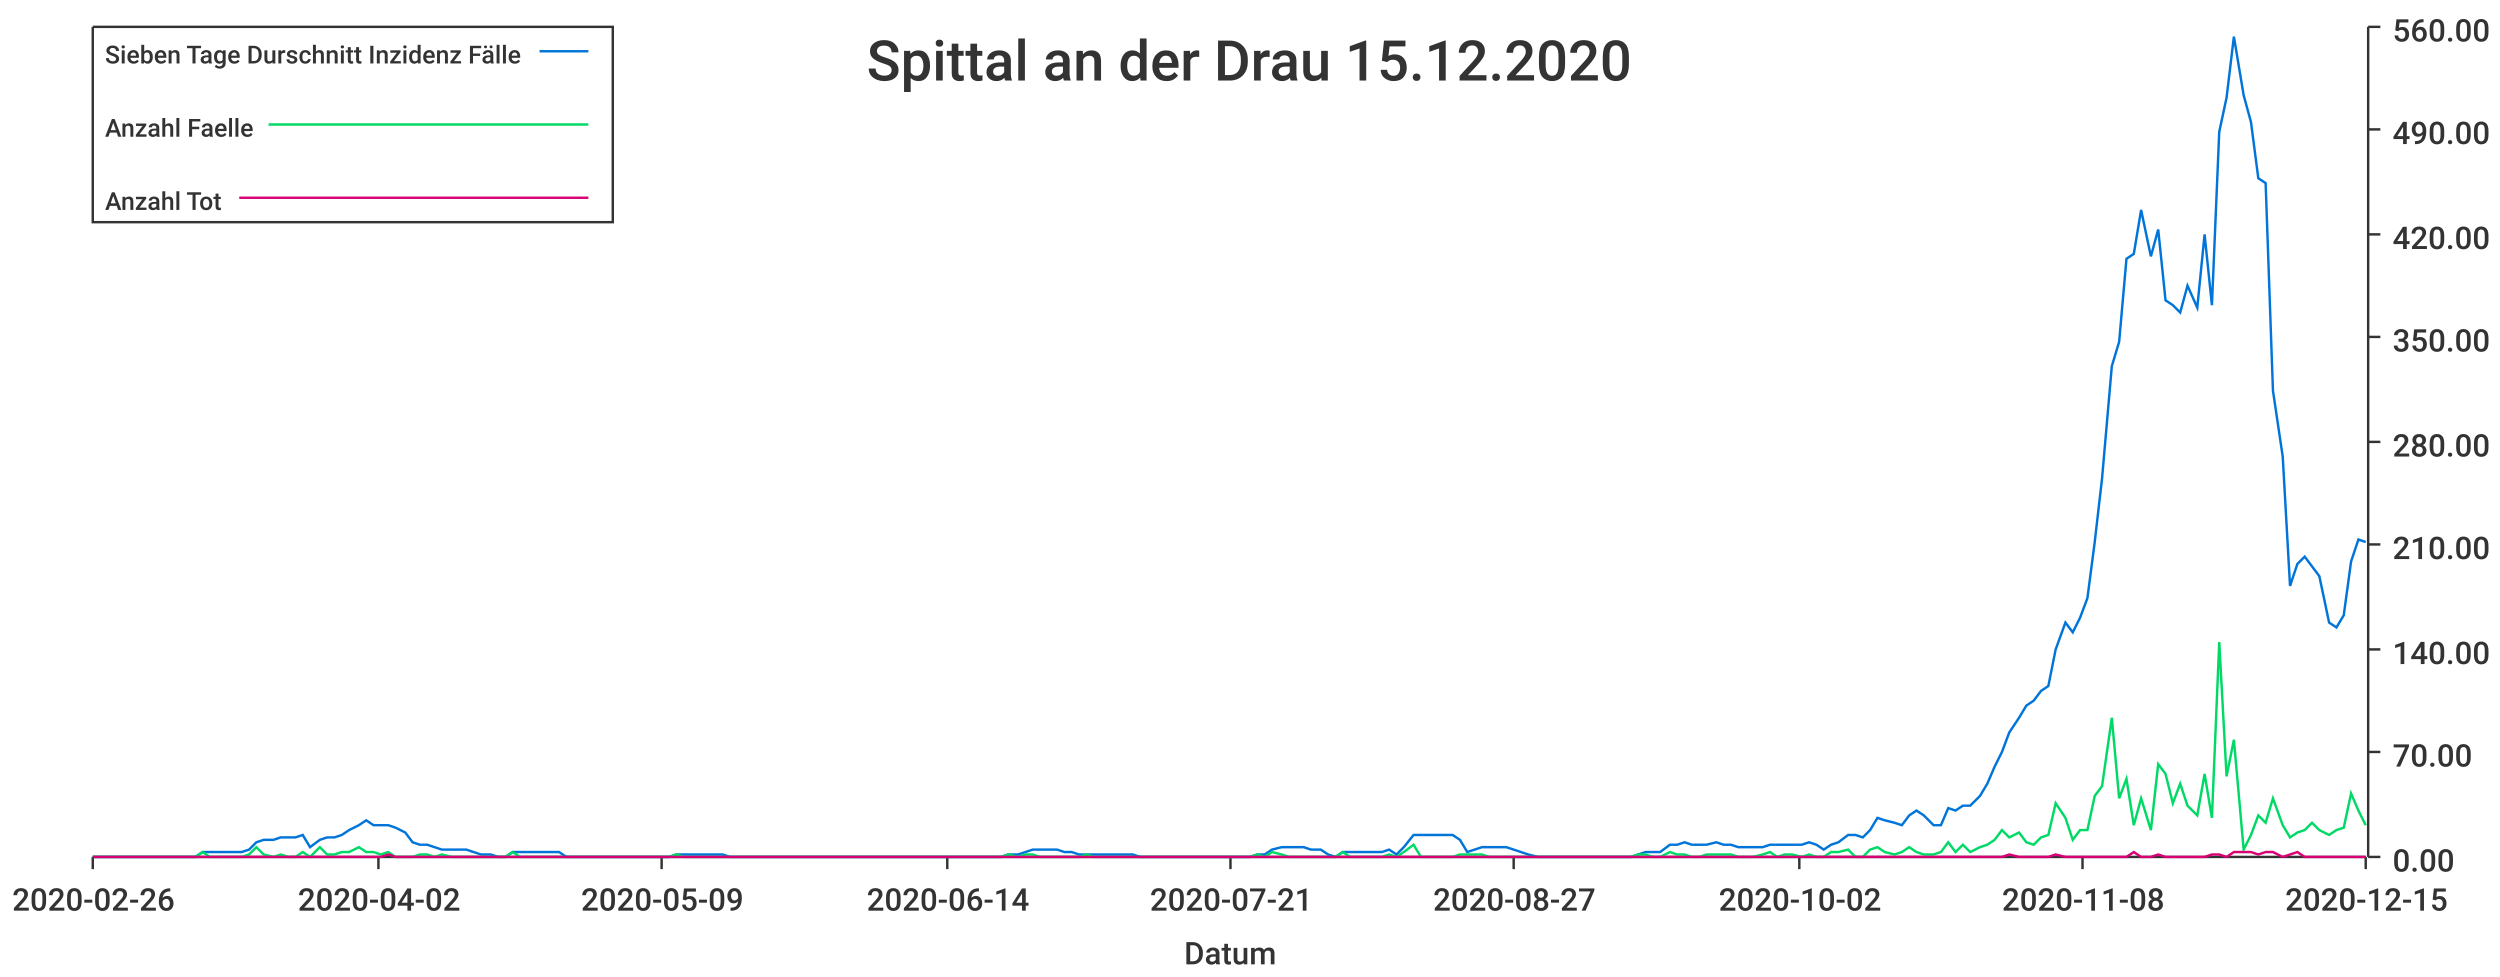
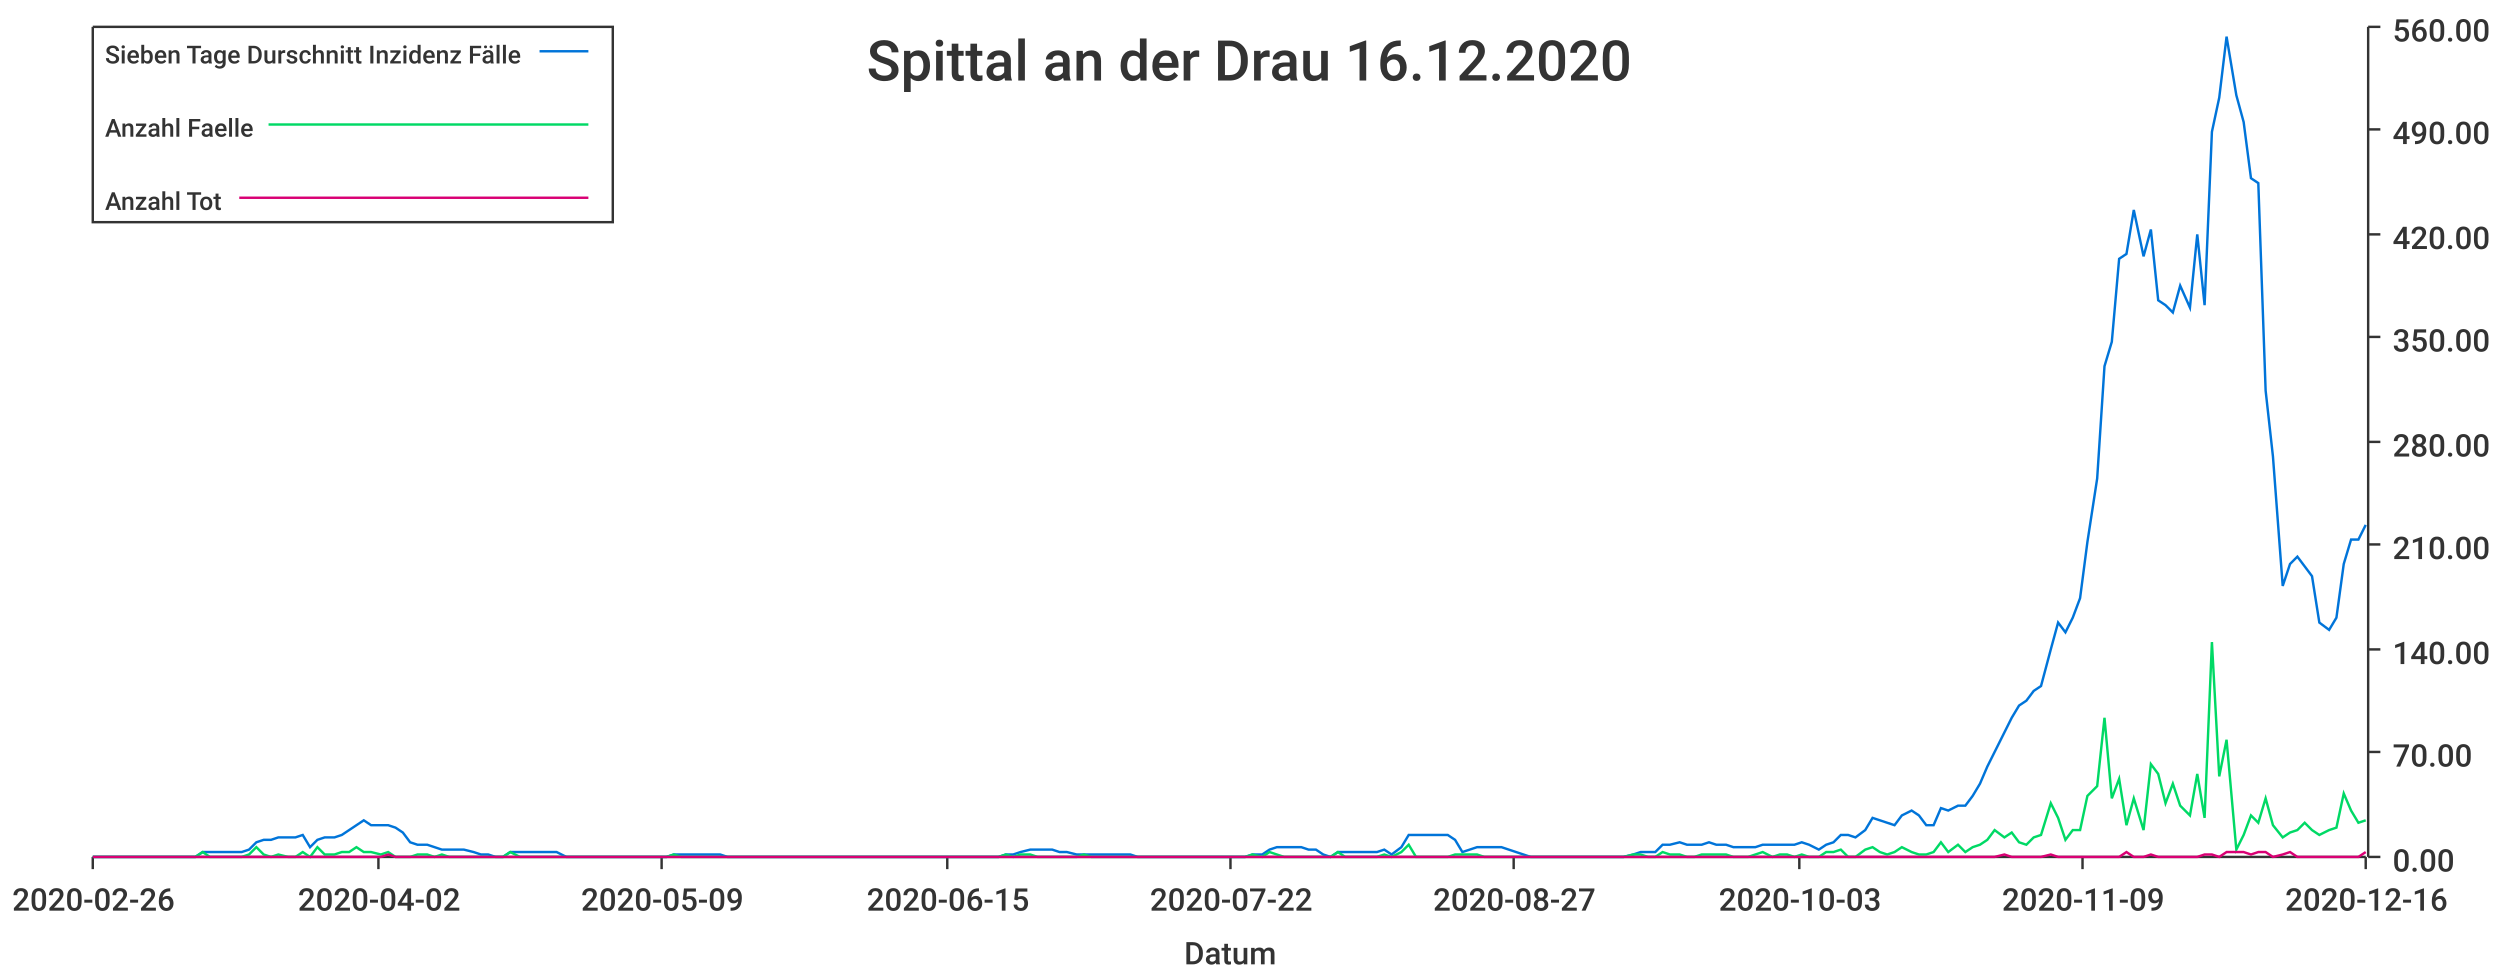
<svg xmlns="http://www.w3.org/2000/svg" width="1024" height="400">\n<path d="M 0 0 L 1024 0 L 1024 400 L 0 400 L 0 0" style="stroke-width:0;stroke:rgba(255,255,255,1.0);fill:rgba(255,255,255,1.0)" />
  <path d="M 38 11 L 969 11 L 969 351 L 38 351 L 38 11" style="stroke-width:0;stroke:rgba(255,255,255,1.0);fill:rgba(255,255,255,1.0)" />
  <path d="M 38 351 L 969 351" style="stroke-width:1;stroke:rgba(51,51,51,1.0);fill:none" />
  <path d="M 38 351 L 38 356" style="stroke-width:1;stroke:rgba(51,51,51,1.0);fill:none" />
  <text x="5" y="373" style="stroke-width:0;stroke:none;fill:rgba(51,51,51,1.0);font-size:12.8px;font-family:'Roboto Medium',sans-serif">2020-02-26</text>
  <path d="M 155 351 L 155 356" style="stroke-width:1;stroke:rgba(51,51,51,1.0);fill:none" />
  <text x="122" y="373" style="stroke-width:0;stroke:none;fill:rgba(51,51,51,1.0);font-size:12.8px;font-family:'Roboto Medium',sans-serif">2020-04-02</text>
  <path d="M 271 351 L 271 356" style="stroke-width:1;stroke:rgba(51,51,51,1.0);fill:none" />
  <text x="238" y="373" style="stroke-width:0;stroke:none;fill:rgba(51,51,51,1.0);font-size:12.8px;font-family:'Roboto Medium',sans-serif">2020-05-09</text>
  <path d="M 388 351 L 388 356" style="stroke-width:1;stroke:rgba(51,51,51,1.0);fill:none" />
-   <text x="355" y="373" style="stroke-width:0;stroke:none;fill:rgba(51,51,51,1.0);font-size:12.8px;font-family:'Roboto Medium',sans-serif">2020-06-14</text>
+   <text x="355" y="373" style="stroke-width:0;stroke:none;fill:rgba(51,51,51,1.0);font-size:12.8px;font-family:'Roboto Medium',sans-serif">2020-06-15</text>
  <path d="M 504 351 L 504 356" style="stroke-width:1;stroke:rgba(51,51,51,1.0);fill:none" />
-   <text x="471" y="373" style="stroke-width:0;stroke:none;fill:rgba(51,51,51,1.0);font-size:12.8px;font-family:'Roboto Medium',sans-serif">2020-07-21</text>
+   <text x="471" y="373" style="stroke-width:0;stroke:none;fill:rgba(51,51,51,1.0);font-size:12.8px;font-family:'Roboto Medium',sans-serif">2020-07-22</text>
  <path d="M 620 351 L 620 356" style="stroke-width:1;stroke:rgba(51,51,51,1.0);fill:none" />
  <text x="587" y="373" style="stroke-width:0;stroke:none;fill:rgba(51,51,51,1.0);font-size:12.8px;font-family:'Roboto Medium',sans-serif">2020-08-27</text>
  <path d="M 737 351 L 737 356" style="stroke-width:1;stroke:rgba(51,51,51,1.0);fill:none" />
-   <text x="704" y="373" style="stroke-width:0;stroke:none;fill:rgba(51,51,51,1.0);font-size:12.8px;font-family:'Roboto Medium',sans-serif">2020-10-02</text>
+   <text x="704" y="373" style="stroke-width:0;stroke:none;fill:rgba(51,51,51,1.0);font-size:12.8px;font-family:'Roboto Medium',sans-serif">2020-10-03</text>
  <path d="M 853 351 L 853 356" style="stroke-width:1;stroke:rgba(51,51,51,1.0);fill:none" />
-   <text x="820" y="373" style="stroke-width:0;stroke:none;fill:rgba(51,51,51,1.0);font-size:12.8px;font-family:'Roboto Medium',sans-serif">2020-11-08</text>
+   <text x="820" y="373" style="stroke-width:0;stroke:none;fill:rgba(51,51,51,1.0);font-size:12.8px;font-family:'Roboto Medium',sans-serif">2020-11-09</text>
  <path d="M 969 351 L 969 356" style="stroke-width:1;stroke:rgba(51,51,51,1.0);fill:none" />
-   <text x="936" y="373" style="stroke-width:0;stroke:none;fill:rgba(51,51,51,1.0);font-size:12.8px;font-family:'Roboto Medium',sans-serif">2020-12-15</text>
+   <text x="936" y="373" style="stroke-width:0;stroke:none;fill:rgba(51,51,51,1.0);font-size:12.8px;font-family:'Roboto Medium',sans-serif">2020-12-16</text>
  <text x="485" y="395" style="stroke-width:0;stroke:none;fill:rgba(51,51,51,1.0);font-size:12.8px;font-family:'Roboto Medium',sans-serif">Datum</text>
  <path d="M 970 351 L 970 11" style="stroke-width:1;stroke:rgba(51,51,51,1.0);fill:none" />
  <path d="M 970 351 L 975 351" style="stroke-width:1;stroke:rgba(51,51,51,1.0);fill:none" />
  <text x="980" y="357" style="stroke-width:0;stroke:none;fill:rgba(51,51,51,1.0);font-size:12.8px;font-family:'Roboto Medium',sans-serif">0.00</text>
  <path d="M 970 308 L 975 308" style="stroke-width:1;stroke:rgba(51,51,51,1.0);fill:none" />
  <text x="980" y="314" style="stroke-width:0;stroke:none;fill:rgba(51,51,51,1.0);font-size:12.8px;font-family:'Roboto Medium',sans-serif">70.00</text>
  <path d="M 970 266 L 975 266" style="stroke-width:1;stroke:rgba(51,51,51,1.0);fill:none" />
  <text x="980" y="272" style="stroke-width:0;stroke:none;fill:rgba(51,51,51,1.0);font-size:12.8px;font-family:'Roboto Medium',sans-serif">140.00</text>
  <path d="M 970 223 L 975 223" style="stroke-width:1;stroke:rgba(51,51,51,1.0);fill:none" />
  <text x="980" y="229" style="stroke-width:0;stroke:none;fill:rgba(51,51,51,1.0);font-size:12.8px;font-family:'Roboto Medium',sans-serif">210.00</text>
  <path d="M 970 181 L 975 181" style="stroke-width:1;stroke:rgba(51,51,51,1.0);fill:none" />
  <text x="980" y="187" style="stroke-width:0;stroke:none;fill:rgba(51,51,51,1.0);font-size:12.8px;font-family:'Roboto Medium',sans-serif">280.00</text>
  <path d="M 970 138 L 975 138" style="stroke-width:1;stroke:rgba(51,51,51,1.0);fill:none" />
  <text x="980" y="144" style="stroke-width:0;stroke:none;fill:rgba(51,51,51,1.0);font-size:12.8px;font-family:'Roboto Medium',sans-serif">350.00</text>
  <path d="M 970 96 L 975 96" style="stroke-width:1;stroke:rgba(51,51,51,1.0);fill:none" />
  <text x="980" y="102" style="stroke-width:0;stroke:none;fill:rgba(51,51,51,1.0);font-size:12.8px;font-family:'Roboto Medium',sans-serif">420.00</text>
  <path d="M 970 53 L 975 53" style="stroke-width:1;stroke:rgba(51,51,51,1.0);fill:none" />
  <text x="980" y="59" style="stroke-width:0;stroke:none;fill:rgba(51,51,51,1.0);font-size:12.8px;font-family:'Roboto Medium',sans-serif">490.00</text>
  <path d="M 970 11 L 975 11" style="stroke-width:1;stroke:rgba(51,51,51,1.0);fill:none" />
  <text x="980" y="17" style="stroke-width:0;stroke:none;fill:rgba(51,51,51,1.0);font-size:12.8px;font-family:'Roboto Medium',sans-serif">560.00</text>
-   <path d="M 38 351 L 42 351 L 45 351 L 48 351 L 51 351 L 54 351 L 58 351 L 61 351 L 64 351 L 67 351 L 70 351 L 73 351 L 77 351 L 80 351 L 83 349 L 86 349 L 89 349 L 93 349 L 96 349 L 99 349 L 102 348 L 105 345 L 108 344 L 112 344 L 115 343 L 118 343 L 121 343 L 124 342 L 127 347 L 131 344 L 134 343 L 137 343 L 140 342 L 143 340 L 147 338 L 150 336 L 153 338 L 156 338 L 159 338 L 162 339 L 166 341 L 169 345 L 172 346 L 175 346 L 178 347 L 181 348 L 185 348 L 188 348 L 191 348 L 194 349 L 197 350 L 201 350 L 204 351 L 207 351 L 210 349 L 213 349 L 216 349 L 220 349 L 223 349 L 226 349 L 229 349 L 232 351 L 236 351 L 239 351 L 242 351 L 245 351 L 248 351 L 251 351 L 255 351 L 258 351 L 261 351 L 264 351 L 267 351 L 270 351 L 274 351 L 277 350 L 280 350 L 283 350 L 286 350 L 290 350 L 293 350 L 296 350 L 299 351 L 302 351 L 305 351 L 309 351 L 312 351 L 315 351 L 318 351 L 321 351 L 324 351 L 328 351 L 331 351 L 334 351 L 337 351 L 340 351 L 344 351 L 347 351 L 350 351 L 353 351 L 356 351 L 359 351 L 363 351 L 366 351 L 369 351 L 372 351 L 375 351 L 378 351 L 382 351 L 385 351 L 388 351 L 391 351 L 394 351 L 398 351 L 401 351 L 404 351 L 407 351 L 410 351 L 413 350 L 417 350 L 420 349 L 423 348 L 426 348 L 429 348 L 433 348 L 436 349 L 439 349 L 442 350 L 445 350 L 448 350 L 452 350 L 455 350 L 458 350 L 461 350 L 464 350 L 467 351 L 471 351 L 474 351 L 477 351 L 480 351 L 483 351 L 487 351 L 490 351 L 493 351 L 496 351 L 499 351 L 502 351 L 506 351 L 509 351 L 512 351 L 515 350 L 518 350 L 521 348 L 525 347 L 528 347 L 531 347 L 534 347 L 537 348 L 541 348 L 544 350 L 547 351 L 550 349 L 553 349 L 556 349 L 560 349 L 563 349 L 566 349 L 569 348 L 572 350 L 575 347 L 579 342 L 582 342 L 585 342 L 588 342 L 591 342 L 595 342 L 598 344 L 601 349 L 604 348 L 607 347 L 610 347 L 614 347 L 617 347 L 620 348 L 623 349 L 626 350 L 630 351 L 633 351 L 636 351 L 639 351 L 642 351 L 645 351 L 649 351 L 652 351 L 655 351 L 658 351 L 661 351 L 664 351 L 668 351 L 671 350 L 674 349 L 677 349 L 680 349 L 684 346 L 687 346 L 690 345 L 693 346 L 696 346 L 699 346 L 703 345 L 706 346 L 709 346 L 712 347 L 715 347 L 718 347 L 722 347 L 725 346 L 728 346 L 731 346 L 734 346 L 738 346 L 741 345 L 744 346 L 747 348 L 750 346 L 753 345 L 757 342 L 760 342 L 763 343 L 766 340 L 769 335 L 772 336 L 776 337 L 779 338 L 782 334 L 785 332 L 788 334 L 792 338 L 795 338 L 798 331 L 801 332 L 804 330 L 807 330 L 811 326 L 814 321 L 817 314 L 820 308 L 823 300 L 827 294 L 830 289 L 833 287 L 836 283 L 839 281 L 842 266 L 846 255 L 849 259 L 852 253 L 855 245 L 858 222 L 861 196 L 865 150 L 868 140 L 871 106 L 874 104 L 877 86 L 881 105 L 884 94 L 887 123 L 890 125 L 893 128 L 896 117 L 900 126 L 903 96 L 906 125 L 909 54 L 912 40 L 915 15 L 919 39 L 922 50 L 925 73 L 928 75 L 931 160 L 935 187 L 938 240 L 941 231 L 944 228 L 947 232 L 950 236 L 954 255 L 957 257 L 960 252 L 963 230 L 966 221 L 969 222" style="stroke-width:1;stroke:rgba(0,116,217,1.0);fill:none" />
-   <path d="M 38 351 L 42 351 L 45 351 L 48 351 L 51 351 L 54 351 L 58 351 L 61 351 L 64 351 L 67 351 L 70 351 L 73 351 L 77 351 L 80 351 L 83 349 L 86 351 L 89 351 L 93 351 L 96 351 L 99 351 L 102 350 L 105 347 L 108 350 L 112 351 L 115 350 L 118 351 L 121 351 L 124 349 L 127 351 L 131 347 L 134 350 L 137 350 L 140 349 L 143 349 L 147 347 L 150 349 L 153 349 L 156 350 L 159 349 L 162 351 L 166 351 L 169 351 L 172 350 L 175 350 L 178 351 L 181 350 L 185 351 L 188 351 L 191 351 L 194 351 L 197 351 L 201 351 L 204 351 L 207 351 L 210 349 L 213 351 L 216 351 L 220 351 L 223 351 L 226 351 L 229 351 L 232 351 L 236 351 L 239 351 L 242 351 L 245 351 L 248 351 L 251 351 L 255 351 L 258 351 L 261 351 L 264 351 L 267 351 L 270 351 L 274 351 L 277 350 L 280 351 L 283 351 L 286 351 L 290 351 L 293 351 L 296 351 L 299 351 L 302 351 L 305 351 L 309 351 L 312 351 L 315 351 L 318 351 L 321 351 L 324 351 L 328 351 L 331 351 L 334 351 L 337 351 L 340 351 L 344 351 L 347 351 L 350 351 L 353 351 L 356 351 L 359 351 L 363 351 L 366 351 L 369 351 L 372 351 L 375 351 L 378 351 L 382 351 L 385 351 L 388 351 L 391 351 L 394 351 L 398 351 L 401 351 L 404 351 L 407 351 L 410 351 L 413 350 L 417 351 L 420 350 L 423 350 L 426 351 L 429 351 L 433 351 L 436 351 L 439 351 L 442 351 L 445 350 L 448 351 L 452 351 L 455 351 L 458 351 L 461 351 L 464 351 L 467 351 L 471 351 L 474 351 L 477 351 L 480 351 L 483 351 L 487 351 L 490 351 L 493 351 L 496 351 L 499 351 L 502 351 L 506 351 L 509 351 L 512 351 L 515 350 L 518 351 L 521 349 L 525 350 L 528 351 L 531 351 L 534 351 L 537 351 L 541 351 L 544 351 L 547 351 L 550 349 L 553 351 L 556 351 L 560 351 L 563 351 L 566 351 L 569 350 L 572 351 L 575 349 L 579 346 L 582 351 L 585 351 L 588 351 L 591 351 L 595 351 L 598 350 L 601 350 L 604 350 L 607 350 L 610 351 L 614 351 L 617 351 L 620 351 L 623 351 L 626 351 L 630 351 L 633 351 L 636 351 L 639 351 L 642 351 L 645 351 L 649 351 L 652 351 L 655 351 L 658 351 L 661 351 L 664 351 L 668 351 L 671 350 L 674 350 L 677 351 L 680 351 L 684 349 L 687 350 L 690 350 L 693 351 L 696 351 L 699 350 L 703 350 L 706 350 L 709 350 L 712 351 L 715 351 L 718 351 L 722 350 L 725 349 L 728 351 L 731 350 L 734 350 L 738 351 L 741 350 L 744 351 L 747 351 L 750 349 L 753 349 L 757 348 L 760 351 L 763 351 L 766 348 L 769 347 L 772 349 L 776 350 L 779 349 L 782 347 L 785 349 L 788 350 L 792 350 L 795 349 L 798 345 L 801 349 L 804 346 L 807 349 L 811 347 L 814 346 L 817 344 L 820 340 L 823 343 L 827 341 L 830 345 L 833 346 L 836 343 L 839 342 L 842 329 L 846 335 L 849 344 L 852 340 L 855 340 L 858 326 L 861 322 L 865 294 L 868 327 L 871 319 L 874 338 L 877 327 L 881 340 L 884 313 L 887 317 L 890 329 L 893 321 L 896 330 L 900 334 L 903 317 L 906 335 L 909 263 L 912 318 L 915 303 L 919 348 L 922 342 L 925 334 L 928 337 L 931 327 L 935 338 L 938 343 L 941 341 L 944 340 L 947 337 L 950 340 L 954 342 L 957 340 L 960 339 L 963 325 L 966 332 L 969 338" style="stroke-width:1;stroke:rgba(0,217,101,1.0);fill:none" />
-   <path d="M 38 351 L 42 351 L 45 351 L 48 351 L 51 351 L 54 351 L 58 351 L 61 351 L 64 351 L 67 351 L 70 351 L 73 351 L 77 351 L 80 351 L 83 351 L 86 351 L 89 351 L 93 351 L 96 351 L 99 351 L 102 351 L 105 351 L 108 351 L 112 351 L 115 351 L 118 351 L 121 351 L 124 351 L 127 351 L 131 351 L 134 351 L 137 351 L 140 351 L 143 351 L 147 351 L 150 351 L 153 351 L 156 351 L 159 350 L 162 351 L 166 351 L 169 351 L 172 351 L 175 351 L 178 351 L 181 351 L 185 351 L 188 351 L 191 351 L 194 351 L 197 351 L 201 351 L 204 351 L 207 351 L 210 351 L 213 351 L 216 351 L 220 351 L 223 351 L 226 351 L 229 351 L 232 351 L 236 351 L 239 351 L 242 351 L 245 351 L 248 351 L 251 351 L 255 351 L 258 351 L 261 351 L 264 351 L 267 351 L 270 351 L 274 351 L 277 351 L 280 351 L 283 351 L 286 351 L 290 351 L 293 351 L 296 351 L 299 351 L 302 351 L 305 351 L 309 351 L 312 351 L 315 351 L 318 351 L 321 351 L 324 351 L 328 351 L 331 351 L 334 351 L 337 351 L 340 351 L 344 351 L 347 351 L 350 351 L 353 351 L 356 351 L 359 351 L 363 351 L 366 351 L 369 351 L 372 351 L 375 351 L 378 351 L 382 351 L 385 351 L 388 351 L 391 351 L 394 351 L 398 351 L 401 351 L 404 351 L 407 351 L 410 351 L 413 351 L 417 351 L 420 351 L 423 351 L 426 351 L 429 351 L 433 351 L 436 351 L 439 351 L 442 351 L 445 351 L 448 351 L 452 351 L 455 351 L 458 351 L 461 351 L 464 351 L 467 351 L 471 351 L 474 351 L 477 351 L 480 351 L 483 351 L 487 351 L 490 351 L 493 351 L 496 351 L 499 351 L 502 351 L 506 351 L 509 351 L 512 351 L 515 351 L 518 351 L 521 351 L 525 351 L 528 351 L 531 351 L 534 351 L 537 351 L 541 351 L 544 351 L 547 351 L 550 351 L 553 351 L 556 351 L 560 351 L 563 351 L 566 351 L 569 351 L 572 351 L 575 351 L 579 351 L 582 351 L 585 351 L 588 351 L 591 351 L 595 351 L 598 351 L 601 351 L 604 351 L 607 351 L 610 351 L 614 351 L 617 351 L 620 351 L 623 351 L 626 351 L 630 351 L 633 351 L 636 351 L 639 351 L 642 351 L 645 351 L 649 351 L 652 351 L 655 351 L 658 351 L 661 351 L 664 351 L 668 351 L 671 351 L 674 351 L 677 351 L 680 351 L 684 351 L 687 351 L 690 351 L 693 351 L 696 351 L 699 351 L 703 351 L 706 351 L 709 351 L 712 351 L 715 351 L 718 351 L 722 351 L 725 351 L 728 351 L 731 351 L 734 351 L 738 351 L 741 351 L 744 351 L 747 351 L 750 351 L 753 351 L 757 351 L 760 351 L 763 351 L 766 351 L 769 351 L 772 351 L 776 351 L 779 351 L 782 351 L 785 351 L 788 351 L 792 351 L 795 351 L 798 351 L 801 351 L 804 351 L 807 351 L 811 351 L 814 351 L 817 351 L 820 351 L 823 350 L 827 351 L 830 351 L 833 351 L 836 351 L 839 351 L 842 350 L 846 351 L 849 351 L 852 351 L 855 351 L 858 351 L 861 351 L 865 351 L 868 351 L 871 351 L 874 349 L 877 351 L 881 351 L 884 350 L 887 351 L 890 351 L 893 351 L 896 351 L 900 351 L 903 351 L 906 350 L 909 350 L 912 351 L 915 349 L 919 349 L 922 349 L 925 350 L 928 349 L 931 349 L 935 351 L 938 350 L 941 349 L 944 351 L 947 351 L 950 351 L 954 351 L 957 351 L 960 351 L 963 351 L 966 351 L 969 351" style="stroke-width:1;stroke:rgba(217,0,116,1.0);fill:none" />
-   <text x="355" y="33" style="stroke-width:0;stroke:none;fill:rgba(51,51,51,1.0);font-size:23.0px;font-family:'Roboto Medium',sans-serif">Spittal an der Drau 15.12.2020</text>
+   <path d="M 38 351 L 42 351 L 45 351 L 48 351 L 51 351 L 54 351 L 57 351 L 61 351 L 64 351 L 67 351 L 70 351 L 73 351 L 76 351 L 80 351 L 83 349 L 86 349 L 89 349 L 92 349 L 95 349 L 99 349 L 102 348 L 105 345 L 108 344 L 111 344 L 114 343 L 118 343 L 121 343 L 124 342 L 127 347 L 130 344 L 133 343 L 137 343 L 140 342 L 143 340 L 146 338 L 149 336 L 152 338 L 156 338 L 159 338 L 162 339 L 165 341 L 168 345 L 171 346 L 175 346 L 178 347 L 181 348 L 184 348 L 187 348 L 190 348 L 194 349 L 197 350 L 200 350 L 203 351 L 206 351 L 209 349 L 213 349 L 216 349 L 219 349 L 222 349 L 225 349 L 228 349 L 232 351 L 235 351 L 238 351 L 241 351 L 244 351 L 247 351 L 251 351 L 254 351 L 257 351 L 260 351 L 263 351 L 266 351 L 270 351 L 273 351 L 276 350 L 279 350 L 282 350 L 286 350 L 289 350 L 292 350 L 295 350 L 298 351 L 301 351 L 304 351 L 308 351 L 311 351 L 314 351 L 317 351 L 320 351 L 323 351 L 327 351 L 330 351 L 333 351 L 336 351 L 339 351 L 342 351 L 346 351 L 349 351 L 352 351 L 355 351 L 358 351 L 361 351 L 365 351 L 368 351 L 371 351 L 374 351 L 377 351 L 380 351 L 384 351 L 387 351 L 390 351 L 393 351 L 396 351 L 399 351 L 403 351 L 406 351 L 409 351 L 412 350 L 415 350 L 418 349 L 422 348 L 425 348 L 428 348 L 431 348 L 434 349 L 437 349 L 441 350 L 444 350 L 447 350 L 450 350 L 453 350 L 456 350 L 460 350 L 463 350 L 466 351 L 469 351 L 472 351 L 475 351 L 479 351 L 482 351 L 485 351 L 488 351 L 491 351 L 494 351 L 498 351 L 501 351 L 504 351 L 507 351 L 510 351 L 513 350 L 517 350 L 520 348 L 523 347 L 526 347 L 529 347 L 533 347 L 536 348 L 539 348 L 542 350 L 545 351 L 548 349 L 551 349 L 555 349 L 558 349 L 561 349 L 564 349 L 567 348 L 570 350 L 574 347 L 577 342 L 580 342 L 583 342 L 586 342 L 589 342 L 593 342 L 596 344 L 599 349 L 602 348 L 605 347 L 608 347 L 612 347 L 615 347 L 618 348 L 621 349 L 624 350 L 627 351 L 631 351 L 634 351 L 637 351 L 640 351 L 643 351 L 646 351 L 650 351 L 653 351 L 656 351 L 659 351 L 662 351 L 665 351 L 669 350 L 672 349 L 675 349 L 678 349 L 681 346 L 684 346 L 688 345 L 691 346 L 694 346 L 697 346 L 700 345 L 703 346 L 707 346 L 710 347 L 713 347 L 716 347 L 719 347 L 722 346 L 726 346 L 729 346 L 732 346 L 735 346 L 738 345 L 741 346 L 745 348 L 748 346 L 751 345 L 754 342 L 757 342 L 760 343 L 764 340 L 767 335 L 770 336 L 773 337 L 776 338 L 779 334 L 783 332 L 786 334 L 789 338 L 792 338 L 795 331 L 798 332 L 802 330 L 805 330 L 808 326 L 811 321 L 814 314 L 817 308 L 821 300 L 824 294 L 827 289 L 830 287 L 833 283 L 836 281 L 840 266 L 843 255 L 846 259 L 849 253 L 852 245 L 855 222 L 859 196 L 862 150 L 865 140 L 868 106 L 871 104 L 874 86 L 878 105 L 881 94 L 884 123 L 887 125 L 890 128 L 893 117 L 897 126 L 900 96 L 903 125 L 906 54 L 909 40 L 912 15 L 916 39 L 919 50 L 922 73 L 925 75 L 928 160 L 931 187 L 935 240 L 938 231 L 941 228 L 944 232 L 947 236 L 950 255 L 954 258 L 957 253 L 960 231 L 963 221 L 966 221 L 969 215" style="stroke-width:1;stroke:rgba(0,116,217,1.0);fill:none" />
+   <path d="M 38 351 L 42 351 L 45 351 L 48 351 L 51 351 L 54 351 L 57 351 L 61 351 L 64 351 L 67 351 L 70 351 L 73 351 L 76 351 L 80 351 L 83 349 L 86 351 L 89 351 L 92 351 L 95 351 L 99 351 L 102 350 L 105 347 L 108 350 L 111 351 L 114 350 L 118 351 L 121 351 L 124 349 L 127 351 L 130 347 L 133 350 L 137 350 L 140 349 L 143 349 L 146 347 L 149 349 L 152 349 L 156 350 L 159 349 L 162 351 L 165 351 L 168 351 L 171 350 L 175 350 L 178 351 L 181 350 L 184 351 L 187 351 L 190 351 L 194 351 L 197 351 L 200 351 L 203 351 L 206 351 L 209 349 L 213 351 L 216 351 L 219 351 L 222 351 L 225 351 L 228 351 L 232 351 L 235 351 L 238 351 L 241 351 L 244 351 L 247 351 L 251 351 L 254 351 L 257 351 L 260 351 L 263 351 L 266 351 L 270 351 L 273 351 L 276 350 L 279 351 L 282 351 L 286 351 L 289 351 L 292 351 L 295 351 L 298 351 L 301 351 L 304 351 L 308 351 L 311 351 L 314 351 L 317 351 L 320 351 L 323 351 L 327 351 L 330 351 L 333 351 L 336 351 L 339 351 L 342 351 L 346 351 L 349 351 L 352 351 L 355 351 L 358 351 L 361 351 L 365 351 L 368 351 L 371 351 L 374 351 L 377 351 L 380 351 L 384 351 L 387 351 L 390 351 L 393 351 L 396 351 L 399 351 L 403 351 L 406 351 L 409 351 L 412 350 L 415 351 L 418 350 L 422 350 L 425 351 L 428 351 L 431 351 L 434 351 L 437 351 L 441 351 L 444 350 L 447 351 L 450 351 L 453 351 L 456 351 L 460 351 L 463 351 L 466 351 L 469 351 L 472 351 L 475 351 L 479 351 L 482 351 L 485 351 L 488 351 L 491 351 L 494 351 L 498 351 L 501 351 L 504 351 L 507 351 L 510 351 L 513 350 L 517 351 L 520 349 L 523 350 L 526 351 L 529 351 L 533 351 L 536 351 L 539 351 L 542 351 L 545 351 L 548 349 L 551 351 L 555 351 L 558 351 L 561 351 L 564 351 L 567 350 L 570 351 L 574 349 L 577 346 L 580 351 L 583 351 L 586 351 L 589 351 L 593 351 L 596 350 L 599 350 L 602 350 L 605 350 L 608 351 L 612 351 L 615 351 L 618 351 L 621 351 L 624 351 L 627 351 L 631 351 L 634 351 L 637 351 L 640 351 L 643 351 L 646 351 L 650 351 L 653 351 L 656 351 L 659 351 L 662 351 L 665 351 L 669 350 L 672 350 L 675 351 L 678 351 L 681 349 L 684 350 L 688 350 L 691 351 L 694 351 L 697 350 L 700 350 L 703 350 L 707 350 L 710 351 L 713 351 L 716 351 L 719 350 L 722 349 L 726 351 L 729 350 L 732 350 L 735 351 L 738 350 L 741 351 L 745 351 L 748 349 L 751 349 L 754 348 L 757 351 L 760 351 L 764 348 L 767 347 L 770 349 L 773 350 L 776 349 L 779 347 L 783 349 L 786 350 L 789 350 L 792 349 L 795 345 L 798 349 L 802 346 L 805 349 L 808 347 L 811 346 L 814 344 L 817 340 L 821 343 L 824 341 L 827 345 L 830 346 L 833 343 L 836 342 L 840 329 L 843 335 L 846 344 L 849 340 L 852 340 L 855 326 L 859 322 L 862 294 L 865 327 L 868 319 L 871 338 L 874 327 L 878 340 L 881 313 L 884 317 L 887 329 L 890 321 L 893 330 L 897 334 L 900 317 L 903 335 L 906 263 L 909 318 L 912 303 L 916 348 L 919 342 L 922 334 L 925 337 L 928 327 L 931 338 L 935 343 L 938 341 L 941 340 L 944 337 L 947 340 L 950 342 L 954 340 L 957 339 L 960 325 L 963 332 L 966 337 L 969 336" style="stroke-width:1;stroke:rgba(0,217,101,1.0);fill:none" />
+   <path d="M 38 351 L 42 351 L 45 351 L 48 351 L 51 351 L 54 351 L 57 351 L 61 351 L 64 351 L 67 351 L 70 351 L 73 351 L 76 351 L 80 351 L 83 351 L 86 351 L 89 351 L 92 351 L 95 351 L 99 351 L 102 351 L 105 351 L 108 351 L 111 351 L 114 351 L 118 351 L 121 351 L 124 351 L 127 351 L 130 351 L 133 351 L 137 351 L 140 351 L 143 351 L 146 351 L 149 351 L 152 351 L 156 351 L 159 350 L 162 351 L 165 351 L 168 351 L 171 351 L 175 351 L 178 351 L 181 351 L 184 351 L 187 351 L 190 351 L 194 351 L 197 351 L 200 351 L 203 351 L 206 351 L 209 351 L 213 351 L 216 351 L 219 351 L 222 351 L 225 351 L 228 351 L 232 351 L 235 351 L 238 351 L 241 351 L 244 351 L 247 351 L 251 351 L 254 351 L 257 351 L 260 351 L 263 351 L 266 351 L 270 351 L 273 351 L 276 351 L 279 351 L 282 351 L 286 351 L 289 351 L 292 351 L 295 351 L 298 351 L 301 351 L 304 351 L 308 351 L 311 351 L 314 351 L 317 351 L 320 351 L 323 351 L 327 351 L 330 351 L 333 351 L 336 351 L 339 351 L 342 351 L 346 351 L 349 351 L 352 351 L 355 351 L 358 351 L 361 351 L 365 351 L 368 351 L 371 351 L 374 351 L 377 351 L 380 351 L 384 351 L 387 351 L 390 351 L 393 351 L 396 351 L 399 351 L 403 351 L 406 351 L 409 351 L 412 351 L 415 351 L 418 351 L 422 351 L 425 351 L 428 351 L 431 351 L 434 351 L 437 351 L 441 351 L 444 351 L 447 351 L 450 351 L 453 351 L 456 351 L 460 351 L 463 351 L 466 351 L 469 351 L 472 351 L 475 351 L 479 351 L 482 351 L 485 351 L 488 351 L 491 351 L 494 351 L 498 351 L 501 351 L 504 351 L 507 351 L 510 351 L 513 351 L 517 351 L 520 351 L 523 351 L 526 351 L 529 351 L 533 351 L 536 351 L 539 351 L 542 351 L 545 351 L 548 351 L 551 351 L 555 351 L 558 351 L 561 351 L 564 351 L 567 351 L 570 351 L 574 351 L 577 351 L 580 351 L 583 351 L 586 351 L 589 351 L 593 351 L 596 351 L 599 351 L 602 351 L 605 351 L 608 351 L 612 351 L 615 351 L 618 351 L 621 351 L 624 351 L 627 351 L 631 351 L 634 351 L 637 351 L 640 351 L 643 351 L 646 351 L 650 351 L 653 351 L 656 351 L 659 351 L 662 351 L 665 351 L 669 351 L 672 351 L 675 351 L 678 351 L 681 351 L 684 351 L 688 351 L 691 351 L 694 351 L 697 351 L 700 351 L 703 351 L 707 351 L 710 351 L 713 351 L 716 351 L 719 351 L 722 351 L 726 351 L 729 351 L 732 351 L 735 351 L 738 351 L 741 351 L 745 351 L 748 351 L 751 351 L 754 351 L 757 351 L 760 351 L 764 351 L 767 351 L 770 351 L 773 351 L 776 351 L 779 351 L 783 351 L 786 351 L 789 351 L 792 351 L 795 351 L 798 351 L 802 351 L 805 351 L 808 351 L 811 351 L 814 351 L 817 351 L 821 350 L 824 351 L 827 351 L 830 351 L 833 351 L 836 351 L 840 350 L 843 351 L 846 351 L 849 351 L 852 351 L 855 351 L 859 351 L 862 351 L 865 351 L 868 351 L 871 349 L 874 351 L 878 351 L 881 350 L 884 351 L 887 351 L 890 351 L 893 351 L 897 351 L 900 351 L 903 350 L 906 350 L 909 351 L 912 349 L 916 349 L 919 349 L 922 350 L 925 349 L 928 349 L 931 351 L 935 350 L 938 349 L 941 351 L 944 351 L 947 351 L 950 351 L 954 351 L 957 351 L 960 351 L 963 351 L 966 351 L 969 349" style="stroke-width:1;stroke:rgba(217,0,116,1.0);fill:none" />
+   <text x="355" y="33" style="stroke-width:0;stroke:none;fill:rgba(51,51,51,1.0);font-size:23.0px;font-family:'Roboto Medium',sans-serif">Spittal an der Drau 16.12.2020</text>
  <path d="M 38 11 L 251 11 L 251 91 L 38 91 L 38 11" style="stroke-width:1;stroke:rgba(51,51,51,1.0);fill:rgba(255,255,255,1.0)" />
  <text x="43" y="26" style="stroke-width:0;stroke:none;fill:rgba(51,51,51,1.0);font-size:10.2px;font-family:'Roboto Medium',sans-serif">Sieben Tage Durschnitt Inzidenz Fälle</text>
  <path d="M 221 21 L 241 21" style="stroke-width:1;stroke:rgba(0,116,217,1.0);fill:none" />
  <text x="43" y="56" style="stroke-width:0;stroke:none;fill:rgba(51,51,51,1.0);font-size:10.2px;font-family:'Roboto Medium',sans-serif">Anzahl Faelle</text>
  <path d="M 110 51 L 241 51" style="stroke-width:1;stroke:rgba(0,217,101,1.0);fill:none" />
  <text x="43" y="86" style="stroke-width:0;stroke:none;fill:rgba(51,51,51,1.0);font-size:10.2px;font-family:'Roboto Medium',sans-serif">Anzahl Tot</text>
  <path d="M 98 81 L 241 81" style="stroke-width:1;stroke:rgba(217,0,116,1.0);fill:none" />
</svg>
